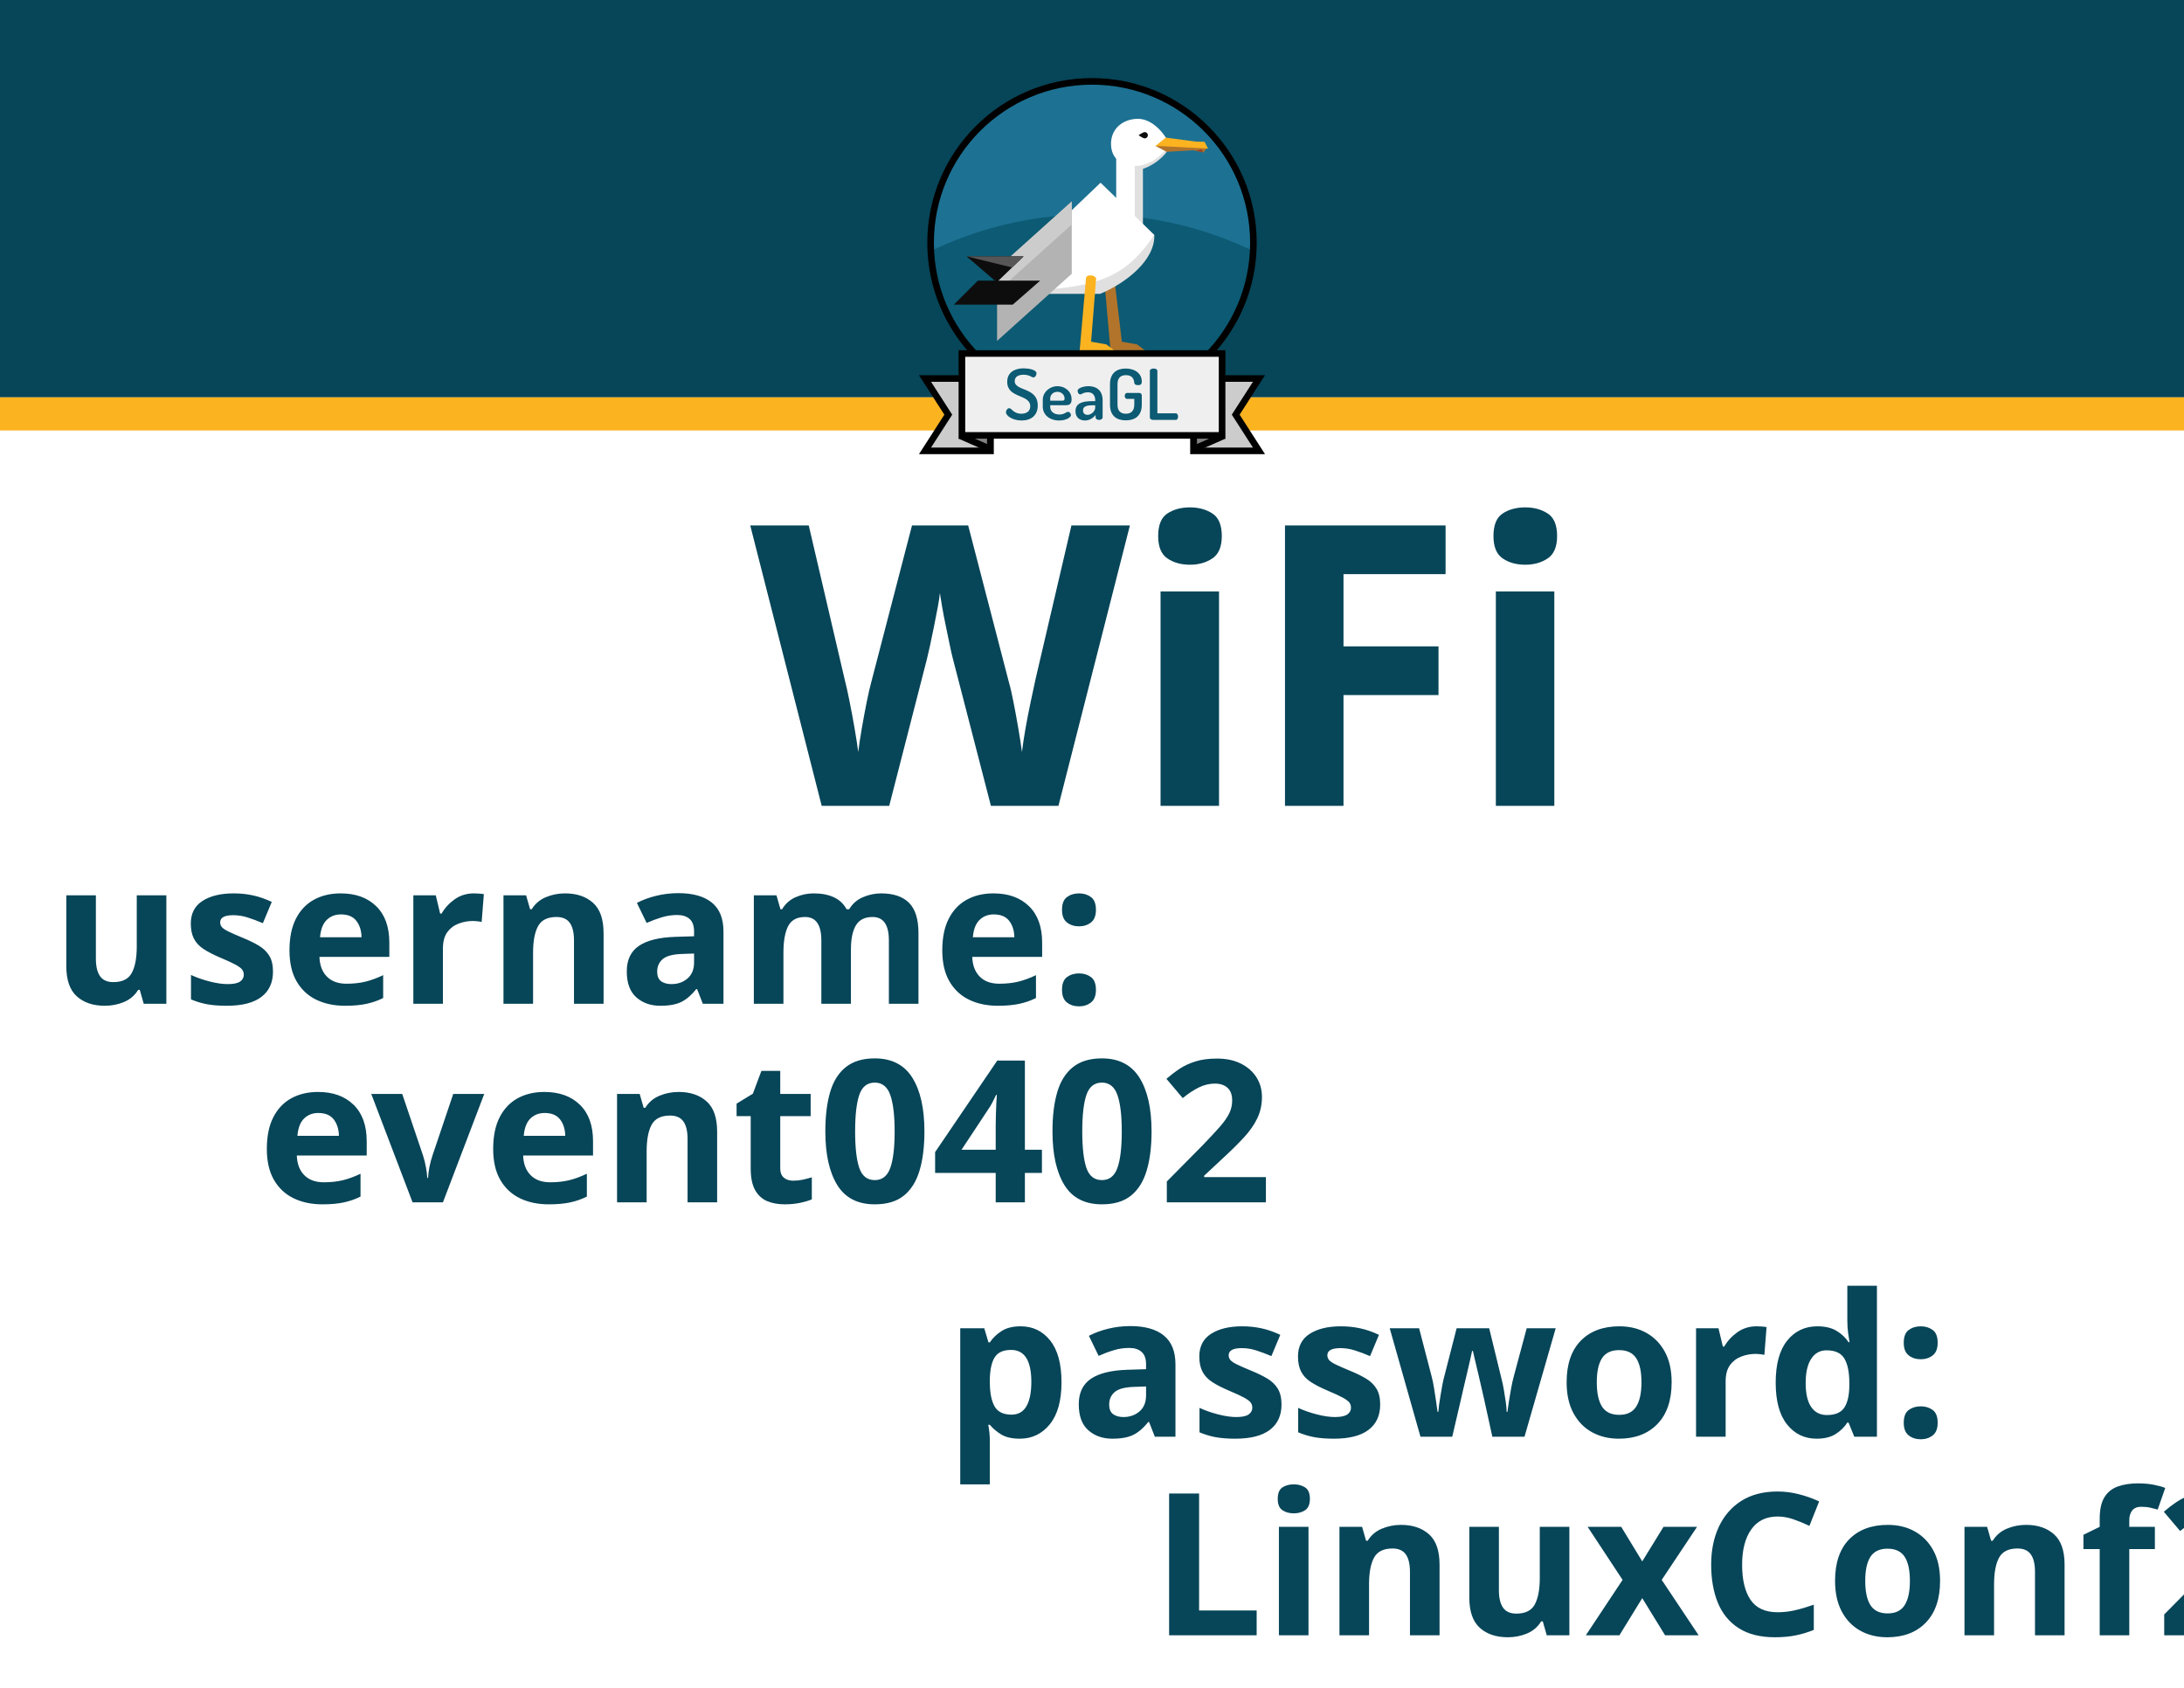
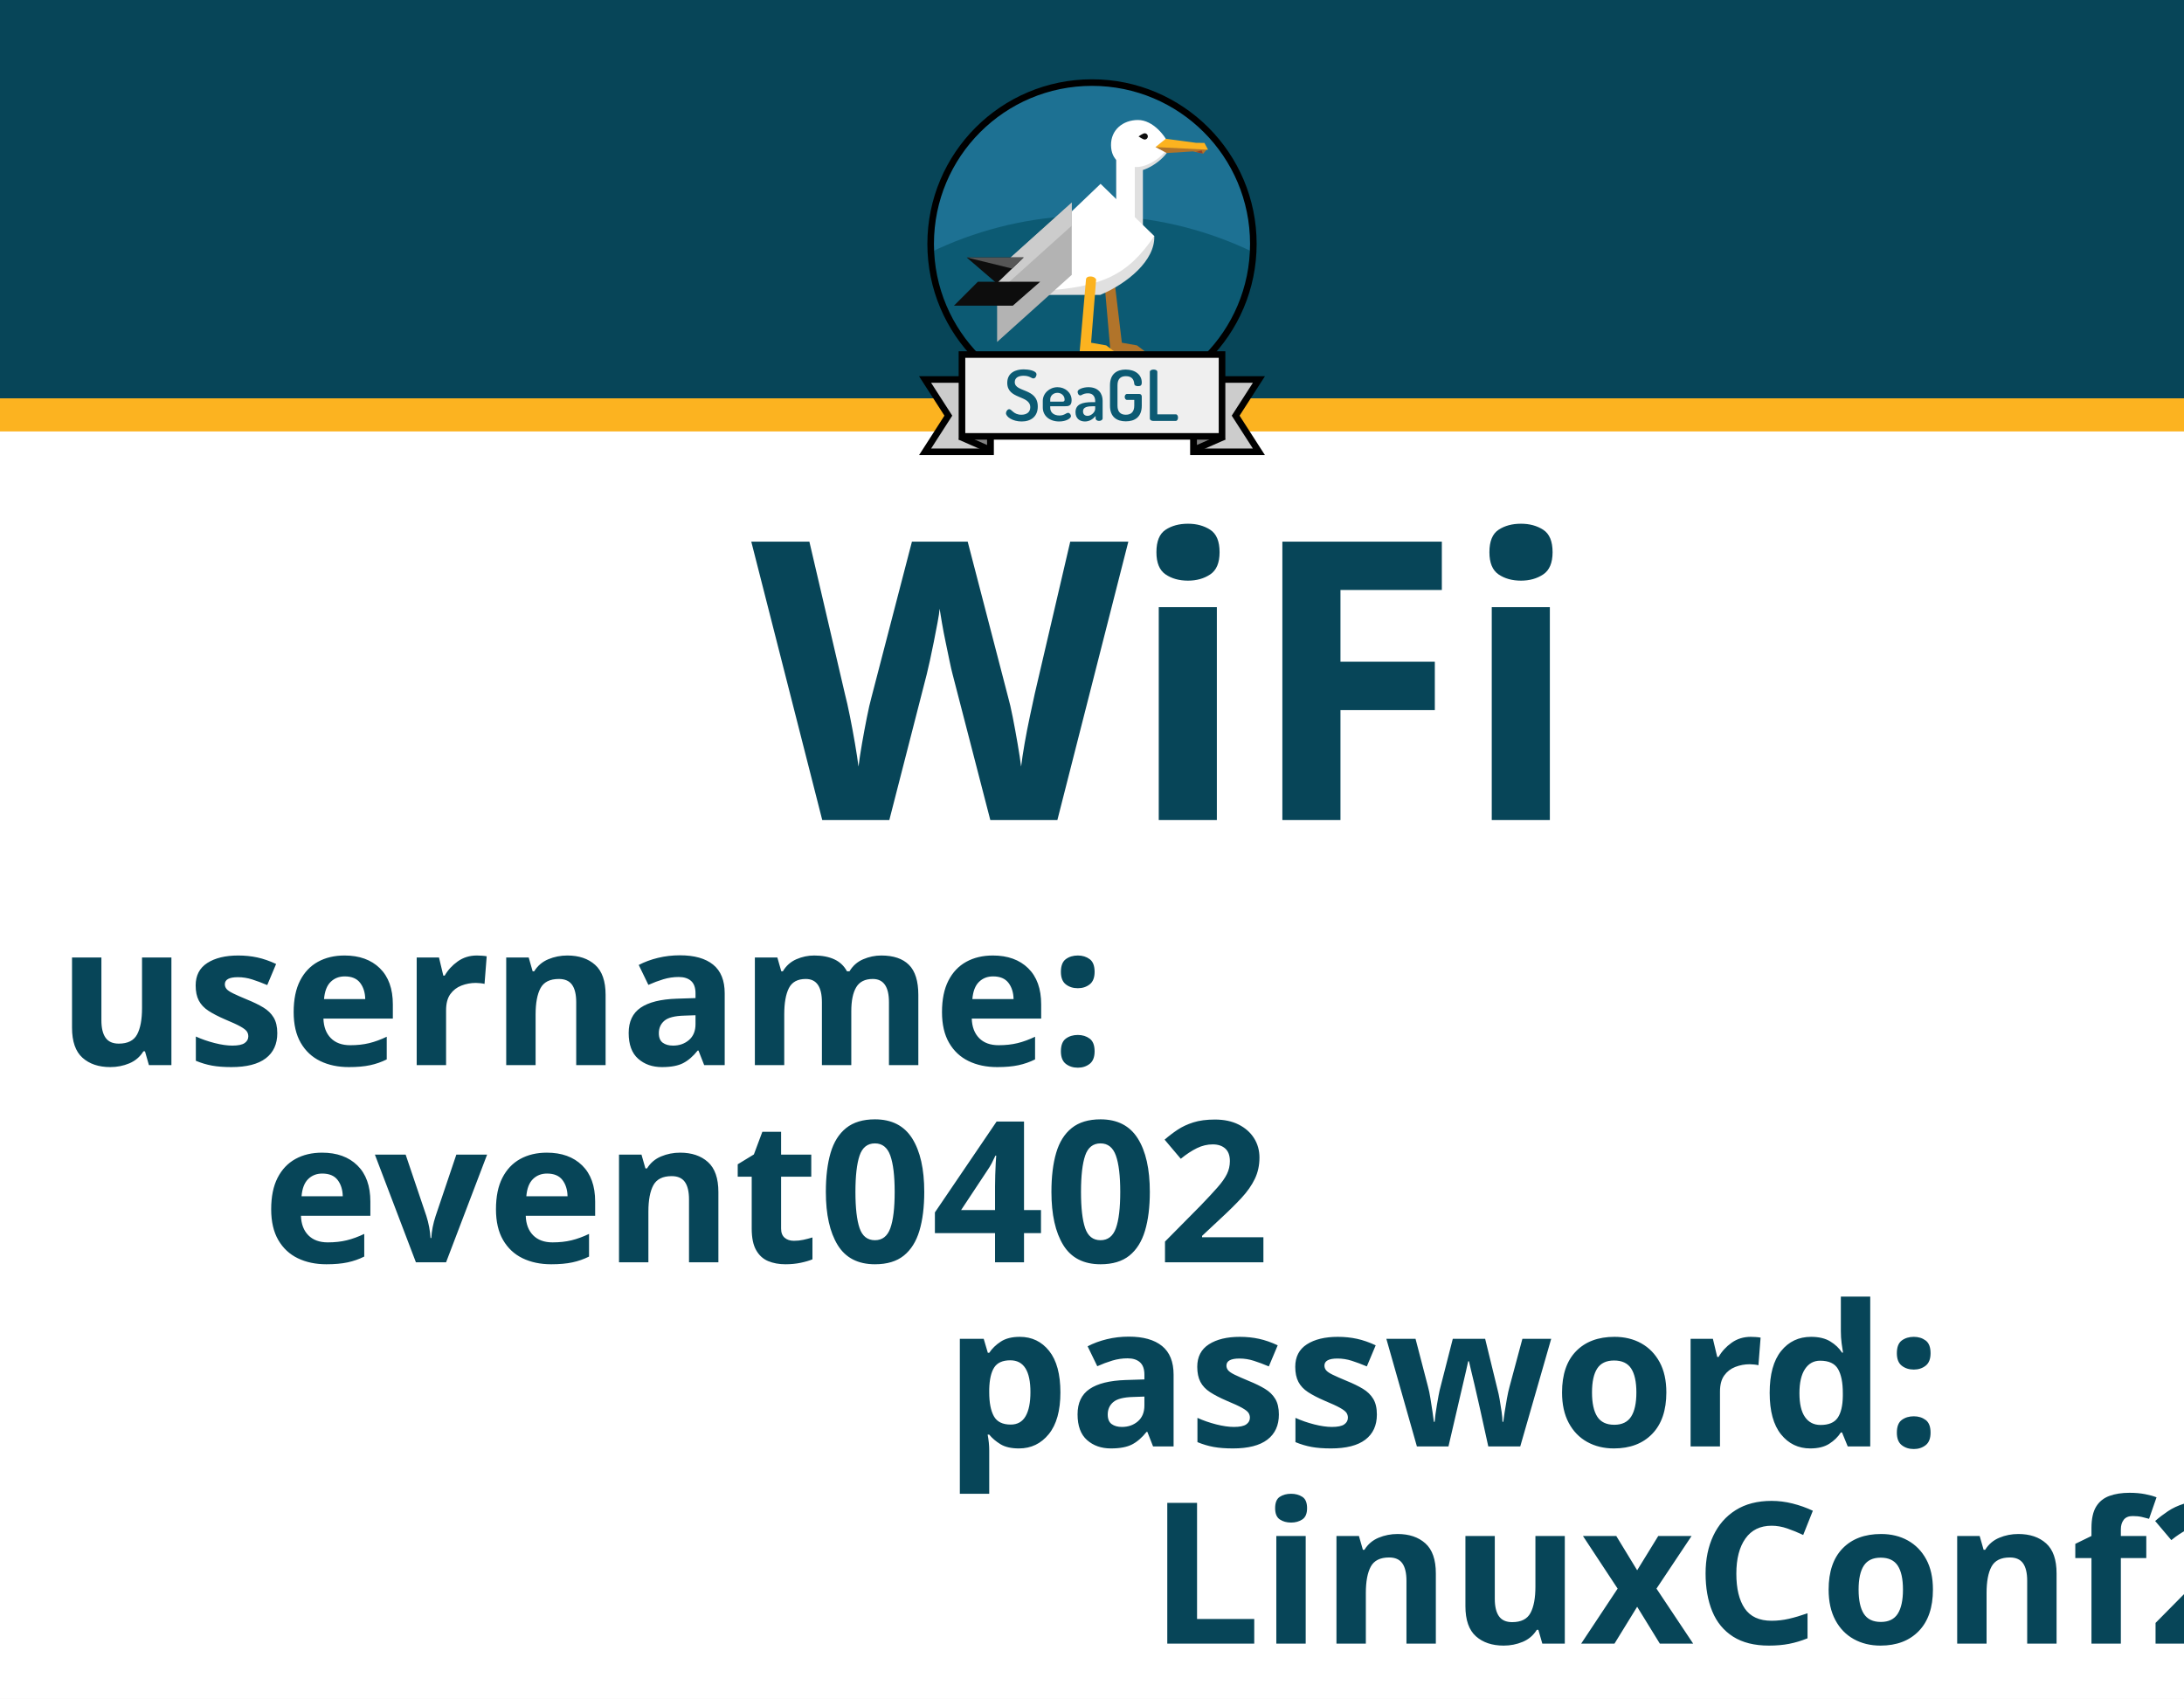
- <svg xmlns="http://www.w3.org/2000/svg" width="3300" height="2550" viewBox="0 0 873.125 674.688" version="1.1" id="svg5">
-   <defs id="defs2">
+ <svg xmlns="http://www.w3.org/2000/svg" width="11.25in" height="8.75in" viewBox="0 0 3375 2625" version="1.1" id="svg906">
+   <defs id="defs903">
    <clipPath id="c">
      <circle cx="92" cy="87.631" r="85.827" id="circle1421" />
    </clipPath>
  </defs>
-   <g id="layer3">
-     <rect style="fill:#ffffff;stroke-width:0.565;fill-opacity:1;stroke:none" id="rect876" width="873.925" height="504.136" x="0.001" y="172.064" />
-     <text xml:space="preserve" style="font-weight:600;font-size:156.963px;line-height:1;font-family:Dosis;-inkscape-font-specification:'Dosis Semi-Bold';fill:#074558;stroke-width:0.565" x="299.935" y="322.113" id="text1884">
-       <tspan id="tspan1882" style="stroke-width:0.565" x="299.935" y="322.113">WiFi</tspan>
+   <g id="layer1">
+     <rect style="fill:#ffffff;fill-opacity:1;stroke:none;stroke-width:33.893;stroke-miterlimit:4;stroke-dasharray:none" id="rect1222" width="3376.363" height="1958.68" x="-0.228" y="666.762" />
+     <g id="g1858" transform="matrix(3.863114,0,0,3.863847,-0.230988,1.934106)" style="display:inline;stroke-width:15.53">
+       <rect style="fill:#074558;fill-opacity:1;stroke:none;stroke-width:8.775;stroke-miterlimit:4;stroke-dasharray:none" id="rect846" width="874" height="159.447" x="0.001" y="-0.612" />
+       <rect style="fill:#fcb320;fill-opacity:1;stroke:none;stroke-width:8.774;stroke-miterlimit:4;stroke-dasharray:none" id="rect1146" width="874" height="13.229" x="0.001" y="158.835" />
+     </g>
+     <g id="g1756" transform="matrix(3.863851,0,0,3.863851,76.50308,1.934109)" style="stroke-width:15.528">
+       <circle fill="#1d7193" cx="416.941" cy="97.054" r="64.527" id="circle1426" style="display:inline;stroke-width:4.109" />
+       <circle fill="#0c5a73" cx="92" cy="270.047" r="197.545" clip-path="url(#c)" id="circle1428" transform="matrix(0.7518309,0,0,0.7518309,347.7724,31.1698)" style="display:inline;stroke-width:5.465" />
+       <path fill="#000000" d="m 416.942,31.212 c -36.349,0 -65.843,29.494 -65.843,65.843 0,36.349 29.494,65.843 65.843,65.843 36.349,0 65.843,-29.494 65.843,-65.843 0,-36.349 -29.494,-65.843 -65.843,-65.843 z m 0,2.631 c 34.926,0 63.212,28.285 63.212,63.212 0,34.926 -28.285,63.212 -63.212,63.212 -34.926,0 -63.212,-28.285 -63.212,-63.212 0,-34.926 28.285,-63.211 63.212,-63.211 z" id="path1430" style="display:inline;stroke-width:4.109" />
+       <path fill="#ffffff" d="m 426.618,59.079 v 36.241 h 9.09 v -36.241 z" id="path1432" style="display:inline;stroke-width:4.109" />
+       <path fill="#e0e0e0" d="m 434.047,59.83 v 34.737 h 3.253 v -34.738 z" id="path1434" style="display:inline;stroke-width:4.109" />
+       <path fill="#b1742a" d="m 428.884,136.581 -3.022,-25.314 c 0,0 -0.515,-1.191 -2.301,-1.191 -1.786,0 -1.759,1.191 -1.759,1.191 l 2.519,28.73 h 13.713 l -3.09,-2.339 z" id="path1436" style="display:inline;stroke-width:4.109" />
+       <path fill="#ffffff" d="m 373.871,117.454 11.934,-0.469 32.669,-0.411 15.41,-10.046 6.998,-9.881 0.962,-2.738 -21.474,-20.878 z" id="path1438" style="display:inline;stroke-width:4.109" />
+       <path fill="#e0e0e0" d="m 374.204,117.454 h 46.054 c 10.711,-4.522 21.998,-13.721 21.586,-23.546 -5.215,7.684 -10.375,12.905 -17.603,16.358 -15.204,7.264 -37.048,4.882 -50.037,7.188 z" id="path1440" style="display:inline;stroke-width:4.109" />
+       <path fill="#fcb320" d="m 416.583,136.581 2.015,-25.314 c 0,0 -0.514,-1.191 -2.301,-1.191 -1.786,0 -1.758,1.191 -1.758,1.191 l -2.519,28.73 h 13.713 l -3.09,-2.339 z" id="path1442" style="display:inline;stroke-width:4.109" />
+       <path fill="#b3b3b3" d="m 378.988,107.372 29.854,-26.837 v 28.903 l -29.854,26.838 z" id="path1444" style="display:inline;stroke-width:4.109" />
+       <path fill="#cccccc" d="m 378.988,107.372 29.854,-26.837 v 9.229 L 378.99,116.603 Z" id="path1446" style="display:inline;stroke-width:4.109" />
+       <path fill="#0d0d0d" d="m 366.812,102.469 12.043,10.368 10.762,-10.368 z" id="path1448" style="display:inline;stroke-width:4.109" />
+       <path fill="#565656" d="m 366.812,102.469 18.181,4.454 4.624,-4.454 z" id="path1450" style="display:inline;stroke-width:4.109" />
+       <path fill="#0d0d0d" d="m 371.311,112.182 h 24.913 l -10.959,9.589 h -23.545 z" id="path1452" style="display:inline;stroke-width:4.109" />
+       <path fill="#e0e0e0" d="m 448.046,57.637 c 0,4.019 -8.433,10.223 -12.899,10.223 l 0.117,-2.601 c -3.684,0.453 -6.557,-4.925 -6.557,-10.175 0,-3.174 3.753,-7.139 6.631,-7.139 6.026,0.901 12.707,8.434 12.707,9.693 z" id="path1454" style="display:inline;stroke-width:4.109" />
+       <path fill="#ffffff" d="m 447.747,57.559 c -1.825,4.346 -8.159,8.752 -13.029,8.752 -5.962,0 -10.064,-2.716 -10.171,-8.675 -0.109,-6.142 4.735,-10.141 10.79,-10.141 6.064,0 11.134,6.552 12.41,10.065 z" id="path1456" style="display:inline;stroke-width:4.109" />
+       <path fill="#0d0d0d" d="m 439.278,54.056 c 0,0.695 -0.562,1.258 -1.259,1.258 -0.693,0 -2.462,-1.258 -2.462,-1.258 0,0 1.768,-1.254 2.462,-1.254 a 1.256,1.256 0 0 1 1.259,1.254 z" id="path1458" style="display:inline;stroke-width:4.109" />
+       <path fill="#b1742a" d="m 442.333,58.318 4.484,2.393 10.5,-0.66 4.128,0.882 1.53,-1.771 -17.39,-1.827 z" id="path1460" style="display:inline;stroke-width:4.109" />
+       <path fill="#fcb320" d="m 446.449,55.005 -4.116,3.313 21.036,1.069 -1.46,-2.72 -3.353,-0.039 z" id="path1462" style="display:inline;stroke-width:4.109" />
+       <path fill="#96412a" d="m 460.813,59.659 -2.374,0.632 2.812,0.601 z" id="path1464" style="display:inline;stroke-width:4.109" />
+       <path fill="#cccccc" d="m 350.184,151.297 h 26.106 v 28.921 h -26.106 l 9.304,-14.461 z m 133.513,0 h -26.106 v 28.921 h 26.106 l -9.304,-14.461 z" id="path1466" style="display:inline;stroke-width:4.109" />
+       <path fill="#000000" d="m 347.772,149.983 10.15,15.773 -10.15,15.779 h 29.832 v -31.553 z m 4.824,2.631 h 22.375 v 26.29 h -22.374 l 8.456,-13.148 z m 133.512,-2.631 -10.15,15.773 10.15,15.779 h -29.832 v -31.553 z m -4.824,2.631 h -22.375 v 26.29 H 481.284 l -8.456,-13.148 z" id="path1468" style="display:inline;stroke-width:4.109" />
+       <path fill="#828282" d="m 364.132,174.139 12.158,5.368 V 164.502 m 93.46,9.636 -12.159,5.368 V 164.502" id="path1470" style="display:inline;stroke-width:4.109" />
+       <path fill="#000000" d="m 374.972,164.502 v 12.986 l -10.31,-4.552 -1.06,2.41 14.002,6.18 v -17.024 z m 83.937,0 v 12.986 l 10.31,-4.552 1.06,2.41 -14.002,6.18 v -17.024 z" id="path1472" style="display:inline;stroke-width:4.109" />
+       <path fill="#efefef" d="m 364.933,141.308 h 104.016 v 32.729 H 364.933 Z" id="path1474" style="display:inline;stroke-width:4.109" />
+       <path fill="#000000" d="m 363.61,139.999 v 35.349 h 106.658 v -35.349 z m 2.645,2.62 h 101.373 v 30.109 H 366.255 Z" id="path1476" style="display:inline;stroke-width:4.109" />
+       <path fill="#0c5a73" d="m 388.683,165.384 c -3.143,0 -3.822,-2.219 -4.842,-2.219 -0.708,0 -1.302,0.927 -1.302,1.601 0,1.404 2.576,3.316 6.257,3.316 3.737,0 6.455,-1.967 6.455,-5.985 0,-7.473 -9.202,-5.591 -9.202,-9.749 0,-1.771 1.474,-2.557 3.54,-2.557 2.407,0 3.143,1.068 3.908,1.068 0.85,0 1.246,-1.04 1.246,-1.601 0,-1.545 -3.313,-2.022 -5.154,-2.022 -3.03,0 -6.541,1.236 -6.541,5.394 0,6.743 9.202,4.804 9.202,9.778 0,2.022 -1.528,2.978 -3.567,2.978 z m 14.469,-11.014 c -3.256,0 -5.89,2.501 -5.89,5.451 v 2.669 c 0,3.343 2.719,5.591 6.569,5.591 2.86,0 4.7,-1.293 4.7,-2.135 0,-0.506 -0.453,-1.321 -1.161,-1.321 -0.765,0 -1.444,1.068 -3.455,1.068 -2.18,0 -3.68,-1.18 -3.68,-3.062 v -0.647 h 5.974 c 1.274,0 2.577,-0.084 2.577,-2.416 0,-3.063 -2.605,-5.198 -5.634,-5.198 z m -2.917,5.788 v -0.898 c 0,-1.546 1.331,-2.641 2.889,-2.641 1.614,0 2.86,1.208 2.86,2.697 0,0.674 -0.227,0.843 -1.048,0.843 z m 15.234,-5.788 c -1.925,0 -4.276,0.787 -4.276,1.798 0,0.674 0.368,1.489 1.076,1.489 0.566,0 1.076,-0.842 3.143,-0.842 2.068,0 2.804,1.601 2.804,3.034 v 0.506 h -1.246 c -3.936,0 -6.626,0.843 -6.626,4.018 0,2.528 1.699,3.709 3.766,3.709 1.925,0 3.285,-1.04 4.276,-2.192 v 0.983 c 0,0.534 0.594,0.983 1.359,0.983 0.822,0 1.444,-0.45 1.444,-0.983 v -7.052 c 0,-2.81 -1.557,-5.451 -5.719,-5.451 z m 2.746,8.654 c 0,1.349 -1.614,2.81 -3.03,2.81 -1.047,0 -1.84,-0.562 -1.84,-1.826 0,-1.798 2.01,-2.022 4.162,-2.022 h 0.708 z m 15.629,-10.058 c 0.029,0.73 0.708,0.983 1.501,0.983 0.991,0 1.501,-0.281 1.501,-1.433 0,-3.175 -2.661,-5.198 -6.455,-5.198 -3.455,0 -6.258,1.714 -6.258,6.266 v 8.175 c 0,4.552 2.746,6.266 6.342,6.266 3.567,0 6.37,-1.714 6.37,-6.266 v -3.68 c 0,-0.534 -0.368,-1.011 -0.991,-1.011 h -4.87 c -0.623,0 -0.962,0.618 -0.962,1.18 0,0.617 0.34,1.207 0.962,1.207 h 2.86 v 2.304 c 0,2.473 -1.274,3.625 -3.369,3.625 -2.124,0 -3.341,-1.152 -3.341,-3.624 v -8.176 c 0,-2.473 1.217,-3.624 3.341,-3.624 2.463,0 3.199,1.376 3.369,3.006 z m 16.592,14.891 c 0.594,0 0.906,-0.674 0.906,-1.321 0,-0.674 -0.311,-1.32 -0.906,-1.32 h -7.362 v -16.942 c 0,-0.674 -0.736,-0.955 -1.501,-0.955 -0.736,0 -1.501,0.28 -1.501,0.955 v 18.6 c 0,0.647 0.68,0.983 1.331,0.983 z" id="path1478" style="display:inline;stroke-width:4.109" />
+     </g>
+     <text xml:space="preserve" style="font-weight:600;font-size:602.564px;line-height:1;font-family:Dosis;-inkscape-font-specification:'Dosis Semi-Bold';fill:#074558;stroke-width:6.673" x="1160.98" y="1267.349" id="text1884">
+       <tspan id="tspan1882" style="stroke-width:6.673" x="1160.98" y="1267.349">WiFi</tspan>
    </text>
-     <text xml:space="preserve" style="font-weight:600;font-size:79.375px;line-height:1;font-family:Dosis;-inkscape-font-specification:'Dosis Semi-Bold';fill:#074558;stroke-width:0.565" x="20.55" y="401.242" id="text4168">
-       <tspan id="tspan4166" style="font-size:79.375px;stroke-width:0.565" x="20.55" y="401.242">username: </tspan>
-       <tspan style="font-size:79.375px;stroke-width:0.565" x="20.55" y="480.617" id="tspan7806">    event0402</tspan>
+     <text xml:space="preserve" style="font-weight:600;font-size:304.712px;line-height:1;font-family:Dosis;-inkscape-font-specification:'Dosis Semi-Bold';fill:#074558;stroke-width:6.673" x="88.449" y="1646.116" id="text4168">
+       <tspan id="tspan4166" style="font-size:304.712px;stroke-width:6.673" x="88.449" y="1646.116">username: </tspan>
+       <tspan style="font-size:304.712px;stroke-width:6.673" x="88.449" y="1950.828" id="tspan7806">    event0402</tspan>
    </text>
-     <text xml:space="preserve" style="font-weight:600;font-size:79.375px;line-height:1;font-family:Dosis;-inkscape-font-specification:'Dosis Semi-Bold';fill:#074558;stroke-width:0.565" x="377.698" y="574.298" id="text9484">
-       <tspan id="tspan9482" style="font-size:79.375px;stroke-width:0.565" x="377.698" y="574.298">password:</tspan>
-       <tspan style="font-size:79.375px;stroke-width:0.565" x="377.698" y="653.673" id="tspan9486">    LinuxConf23!</tspan>
+     <text xml:space="preserve" style="font-weight:600;font-size:304.712px;line-height:1;font-family:Dosis;-inkscape-font-specification:'Dosis Semi-Bold';fill:#074558;stroke-width:6.673" x="1459.504" y="2235.459" id="text9484">
+       <tspan id="tspan9482" style="font-size:304.712px;stroke-width:6.673" x="1459.504" y="2235.459">password:</tspan>
+       <tspan style="font-size:304.712px;stroke-width:6.673" x="1459.504" y="2540.171" id="tspan9486">    LinuxConf23!</tspan>
    </text>
  </g>
-   <g id="layer1" style="display:inline">
-     <rect style="fill:#074558;fill-opacity:1;stroke:none;stroke-width:0.565;stroke-miterlimit:4;stroke-dasharray:none" id="rect846" width="874" height="159.447" x="0.001" y="-0.612" />
-     <rect style="fill:#fcb320;fill-opacity:1;stroke:none;stroke-width:0.565;stroke-miterlimit:4;stroke-dasharray:none" id="rect1146" width="874" height="13.229" x="0.001" y="158.835" />
-   </g>
-   <g id="layer2">
-     <g id="g1756" transform="translate(19.62171)">
-       <circle fill="#1d7193" cx="416.941" cy="97.054" r="64.527" id="circle1426" style="display:inline;stroke-width:0.265" />
-       <circle fill="#0c5a73" cx="92" cy="270.047" r="197.545" clip-path="url(#c)" id="circle1428" transform="matrix(0.7518309,0,0,0.7518309,347.7724,31.1698)" style="display:inline;stroke-width:0.352" />
-       <path fill="#000000" d="m 416.942,31.212 c -36.349,0 -65.843,29.494 -65.843,65.843 0,36.349 29.494,65.843 65.843,65.843 36.349,0 65.843,-29.494 65.843,-65.843 0,-36.349 -29.494,-65.843 -65.843,-65.843 z m 0,2.631 c 34.926,0 63.212,28.285 63.212,63.212 0,34.926 -28.285,63.212 -63.212,63.212 -34.926,0 -63.212,-28.285 -63.212,-63.212 0,-34.926 28.285,-63.211 63.212,-63.211 z" id="path1430" style="display:inline;stroke-width:0.265" />
-       <path fill="#ffffff" d="m 426.618,59.079 v 36.241 h 9.09 v -36.241 z" id="path1432" style="display:inline;stroke-width:0.265" />
-       <path fill="#e0e0e0" d="m 434.047,59.83 v 34.737 h 3.253 v -34.738 z" id="path1434" style="display:inline;stroke-width:0.265" />
-       <path fill="#b1742a" d="m 428.884,136.581 -3.022,-25.314 c 0,0 -0.515,-1.191 -2.301,-1.191 -1.786,0 -1.759,1.191 -1.759,1.191 l 2.519,28.73 h 13.713 l -3.09,-2.339 z" id="path1436" style="display:inline;stroke-width:0.265" />
-       <path fill="#ffffff" d="m 373.871,117.454 11.934,-0.469 32.669,-0.411 15.41,-10.046 6.998,-9.881 0.962,-2.738 -21.474,-20.878 z" id="path1438" style="display:inline;stroke-width:0.265" />
-       <path fill="#e0e0e0" d="m 374.204,117.454 h 46.054 c 10.711,-4.522 21.998,-13.721 21.586,-23.546 -5.215,7.684 -10.375,12.905 -17.603,16.358 -15.204,7.264 -37.048,4.882 -50.037,7.188 z" id="path1440" style="display:inline;stroke-width:0.265" />
-       <path fill="#fcb320" d="m 416.583,136.581 2.015,-25.314 c 0,0 -0.514,-1.191 -2.301,-1.191 -1.786,0 -1.758,1.191 -1.758,1.191 l -2.519,28.73 h 13.713 l -3.09,-2.339 z" id="path1442" style="display:inline;stroke-width:0.265" />
-       <path fill="#b3b3b3" d="m 378.988,107.372 29.854,-26.837 v 28.903 l -29.854,26.838 z" id="path1444" style="display:inline;stroke-width:0.265" />
-       <path fill="#cccccc" d="m 378.988,107.372 29.854,-26.837 v 9.229 L 378.99,116.603 Z" id="path1446" style="display:inline;stroke-width:0.265" />
-       <path fill="#0d0d0d" d="m 366.812,102.469 12.043,10.368 10.762,-10.368 z" id="path1448" style="display:inline;stroke-width:0.265" />
-       <path fill="#565656" d="m 366.812,102.469 18.181,4.454 4.624,-4.454 z" id="path1450" style="display:inline;stroke-width:0.265" />
-       <path fill="#0d0d0d" d="m 371.311,112.182 h 24.913 l -10.959,9.589 h -23.545 z" id="path1452" style="display:inline;stroke-width:0.265" />
-       <path fill="#e0e0e0" d="m 448.046,57.637 c 0,4.019 -8.433,10.223 -12.899,10.223 l 0.117,-2.601 c -3.684,0.453 -6.557,-4.925 -6.557,-10.175 0,-3.174 3.753,-7.139 6.631,-7.139 6.026,0.901 12.707,8.434 12.707,9.693 z" id="path1454" style="display:inline;stroke-width:0.265" />
-       <path fill="#ffffff" d="m 447.747,57.559 c -1.825,4.346 -8.159,8.752 -13.029,8.752 -5.962,0 -10.064,-2.716 -10.171,-8.675 -0.109,-6.142 4.735,-10.141 10.79,-10.141 6.064,0 11.134,6.552 12.41,10.065 z" id="path1456" style="display:inline;stroke-width:0.265" />
-       <path fill="#0d0d0d" d="m 439.278,54.056 c 0,0.695 -0.562,1.258 -1.259,1.258 -0.693,0 -2.462,-1.258 -2.462,-1.258 0,0 1.768,-1.254 2.462,-1.254 a 1.256,1.256 0 0 1 1.259,1.254 z" id="path1458" style="display:inline;stroke-width:0.265" />
-       <path fill="#b1742a" d="m 442.333,58.318 4.484,2.393 10.5,-0.66 4.128,0.882 1.53,-1.771 -17.39,-1.827 z" id="path1460" style="display:inline;stroke-width:0.265" />
-       <path fill="#fcb320" d="m 446.449,55.005 -4.116,3.313 21.036,1.069 -1.46,-2.72 -3.353,-0.039 z" id="path1462" style="display:inline;stroke-width:0.265" />
-       <path fill="#96412a" d="m 460.813,59.659 -2.374,0.632 2.812,0.601 z" id="path1464" style="display:inline;stroke-width:0.265" />
-       <path fill="#cccccc" d="m 350.184,151.297 h 26.106 v 28.921 h -26.106 l 9.304,-14.461 z m 133.513,0 h -26.106 v 28.921 h 26.106 l -9.304,-14.461 z" id="path1466" style="display:inline;stroke-width:0.265" />
-       <path fill="#000000" d="m 347.772,149.983 10.15,15.773 -10.15,15.779 h 29.832 v -31.553 z m 4.824,2.631 h 22.375 v 26.29 h -22.374 l 8.456,-13.148 z m 133.512,-2.631 -10.15,15.773 10.15,15.779 h -29.832 v -31.553 z m -4.824,2.631 h -22.375 v 26.29 H 481.284 l -8.456,-13.148 z" id="path1468" style="display:inline;stroke-width:0.265" />
-       <path fill="#828282" d="m 364.132,174.139 12.158,5.368 V 164.502 m 93.46,9.636 -12.159,5.368 V 164.502" id="path1470" style="display:inline;stroke-width:0.265" />
-       <path fill="#000000" d="m 374.972,164.502 v 12.986 l -10.31,-4.552 -1.06,2.41 14.002,6.18 v -17.024 z m 83.937,0 v 12.986 l 10.31,-4.552 1.06,2.41 -14.002,6.18 v -17.024 z" id="path1472" style="display:inline;stroke-width:0.265" />
-       <path fill="#efefef" d="m 364.933,141.308 h 104.016 v 32.729 H 364.933 Z" id="path1474" style="display:inline;stroke-width:0.265" />
-       <path fill="#000000" d="m 363.61,139.999 v 35.349 h 106.658 v -35.349 z m 2.645,2.62 h 101.373 v 30.109 H 366.255 Z" id="path1476" style="display:inline;stroke-width:0.265" />
-       <path fill="#0c5a73" d="m 388.683,165.384 c -3.143,0 -3.822,-2.219 -4.842,-2.219 -0.708,0 -1.302,0.927 -1.302,1.601 0,1.404 2.576,3.316 6.257,3.316 3.737,0 6.455,-1.967 6.455,-5.985 0,-7.473 -9.202,-5.591 -9.202,-9.749 0,-1.771 1.474,-2.557 3.54,-2.557 2.407,0 3.143,1.068 3.908,1.068 0.85,0 1.246,-1.04 1.246,-1.601 0,-1.545 -3.313,-2.022 -5.154,-2.022 -3.03,0 -6.541,1.236 -6.541,5.394 0,6.743 9.202,4.804 9.202,9.778 0,2.022 -1.528,2.978 -3.567,2.978 z m 14.469,-11.014 c -3.256,0 -5.89,2.501 -5.89,5.451 v 2.669 c 0,3.343 2.719,5.591 6.569,5.591 2.86,0 4.7,-1.293 4.7,-2.135 0,-0.506 -0.453,-1.321 -1.161,-1.321 -0.765,0 -1.444,1.068 -3.455,1.068 -2.18,0 -3.68,-1.18 -3.68,-3.062 v -0.647 h 5.974 c 1.274,0 2.577,-0.084 2.577,-2.416 0,-3.063 -2.605,-5.198 -5.634,-5.198 z m -2.917,5.788 v -0.898 c 0,-1.546 1.331,-2.641 2.889,-2.641 1.614,0 2.86,1.208 2.86,2.697 0,0.674 -0.227,0.843 -1.048,0.843 z m 15.234,-5.788 c -1.925,0 -4.276,0.787 -4.276,1.798 0,0.674 0.368,1.489 1.076,1.489 0.566,0 1.076,-0.842 3.143,-0.842 2.068,0 2.804,1.601 2.804,3.034 v 0.506 h -1.246 c -3.936,0 -6.626,0.843 -6.626,4.018 0,2.528 1.699,3.709 3.766,3.709 1.925,0 3.285,-1.04 4.276,-2.192 v 0.983 c 0,0.534 0.594,0.983 1.359,0.983 0.822,0 1.444,-0.45 1.444,-0.983 v -7.052 c 0,-2.81 -1.557,-5.451 -5.719,-5.451 z m 2.746,8.654 c 0,1.349 -1.614,2.81 -3.03,2.81 -1.047,0 -1.84,-0.562 -1.84,-1.826 0,-1.798 2.01,-2.022 4.162,-2.022 h 0.708 z m 15.629,-10.058 c 0.029,0.73 0.708,0.983 1.501,0.983 0.991,0 1.501,-0.281 1.501,-1.433 0,-3.175 -2.661,-5.198 -6.455,-5.198 -3.455,0 -6.258,1.714 -6.258,6.266 v 8.175 c 0,4.552 2.746,6.266 6.342,6.266 3.567,0 6.37,-1.714 6.37,-6.266 v -3.68 c 0,-0.534 -0.368,-1.011 -0.991,-1.011 h -4.87 c -0.623,0 -0.962,0.618 -0.962,1.18 0,0.617 0.34,1.207 0.962,1.207 h 2.86 v 2.304 c 0,2.473 -1.274,3.625 -3.369,3.625 -2.124,0 -3.341,-1.152 -3.341,-3.624 v -8.176 c 0,-2.473 1.217,-3.624 3.341,-3.624 2.463,0 3.199,1.376 3.369,3.006 z m 16.592,14.891 c 0.594,0 0.906,-0.674 0.906,-1.321 0,-0.674 -0.311,-1.32 -0.906,-1.32 h -7.362 v -16.942 c 0,-0.674 -0.736,-0.955 -1.501,-0.955 -0.736,0 -1.501,0.28 -1.501,0.955 v 18.6 c 0,0.647 0.68,0.983 1.331,0.983 z" id="path1478" style="display:inline;stroke-width:0.265" />
-     </g>
-   </g>
</svg>
